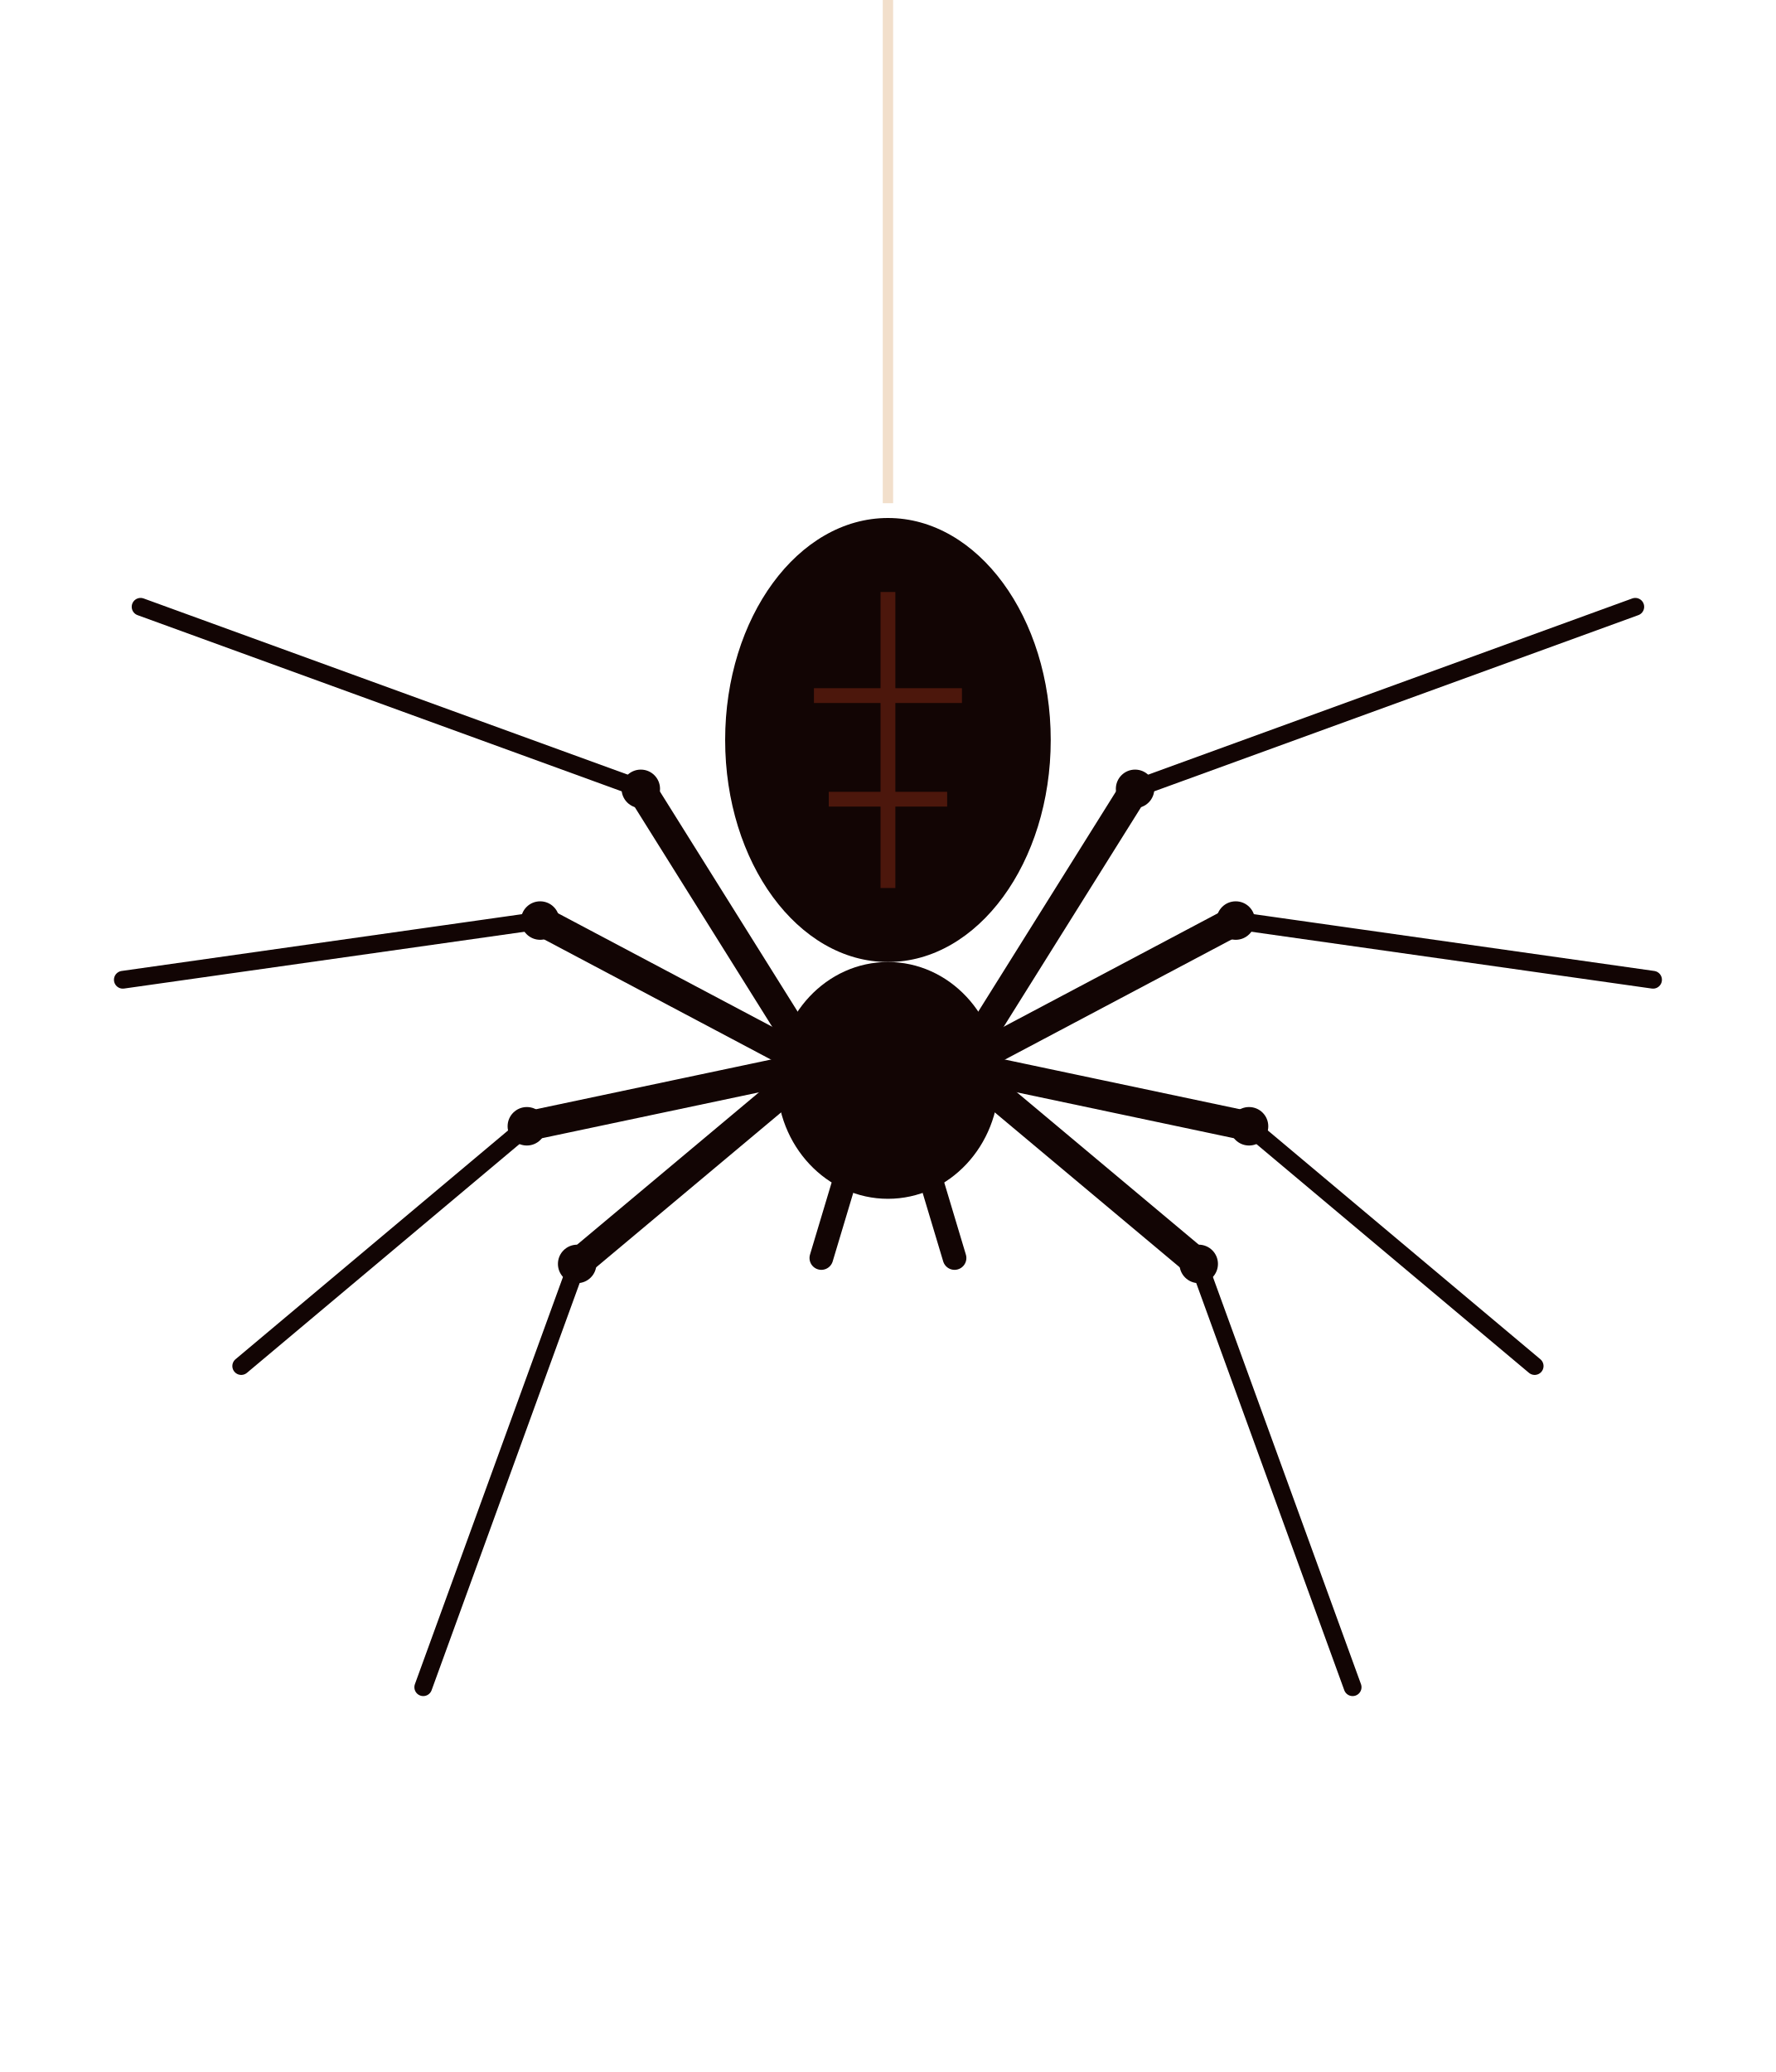
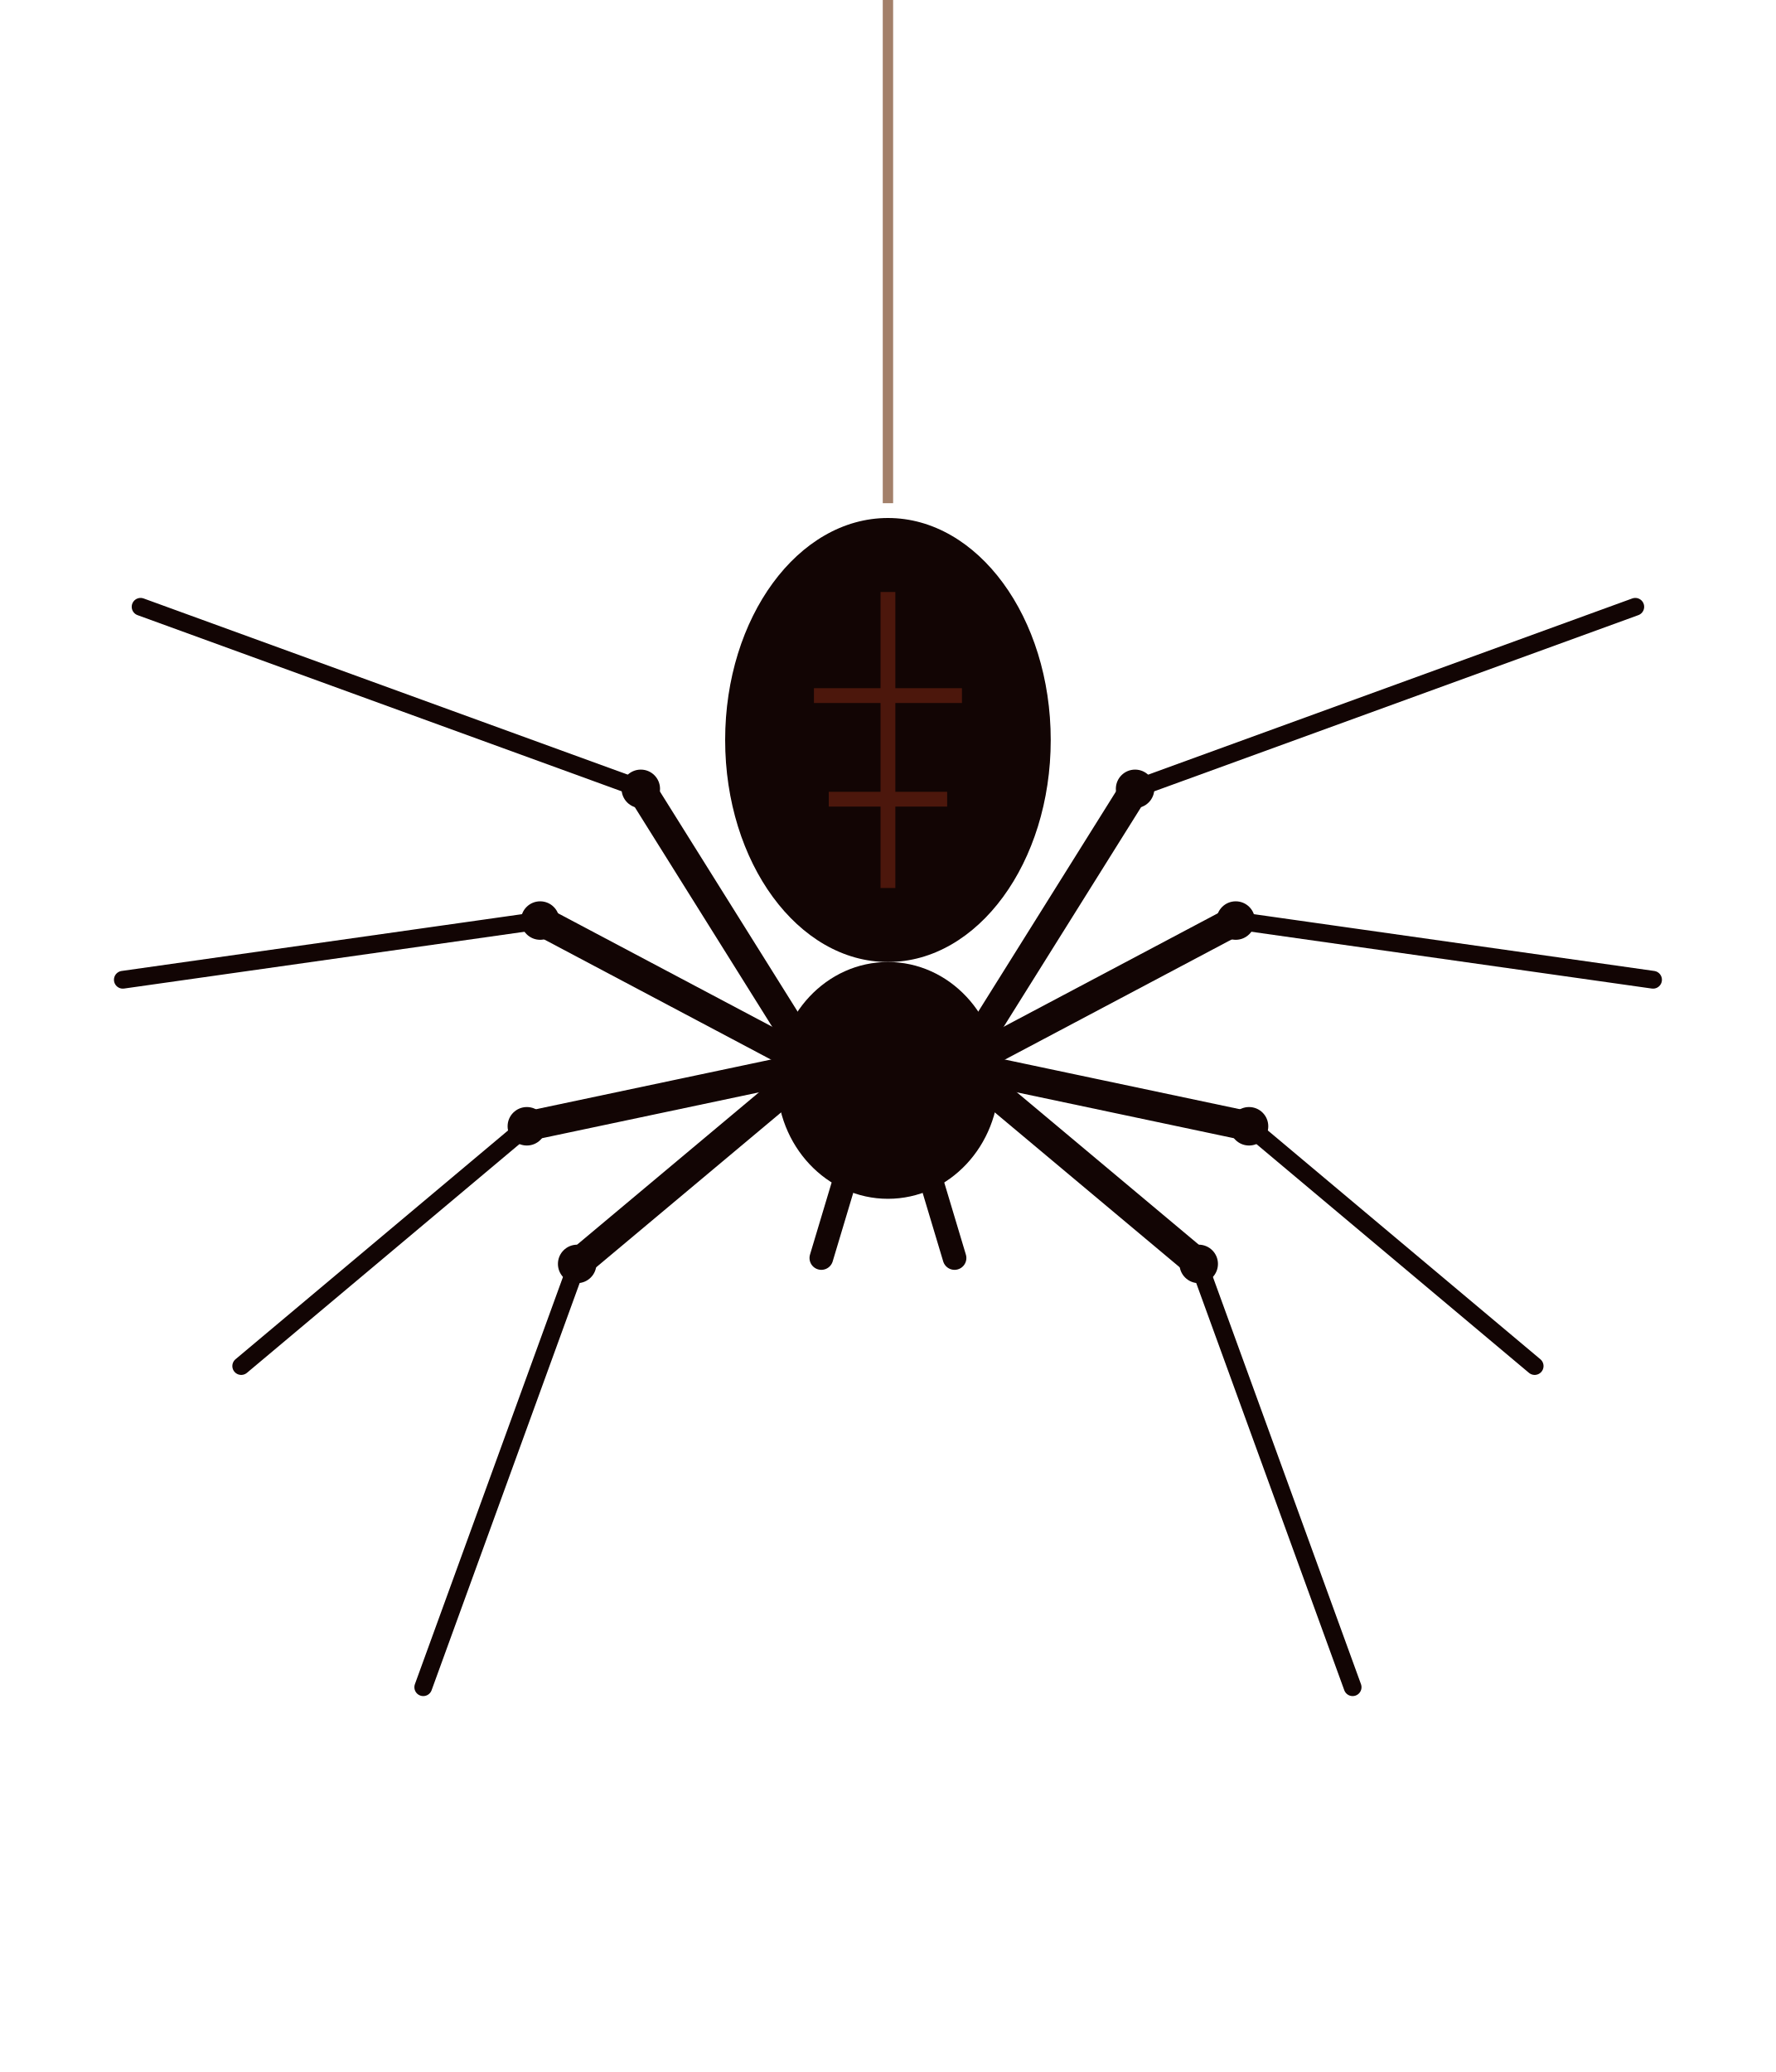
<svg xmlns="http://www.w3.org/2000/svg" viewBox="0 0 120 140" width="1.2in" height="1.4in">
-   <line x1="60" y1="0" x2="60" y2="34" stroke="#E9C9A8" stroke-width="0.7" opacity="0.6" />
+   <line x1="60" y1="0" x2="60" y2="34" stroke="#A3806A" stroke-width="0.7" />
  <ellipse cx="60" cy="50" rx="11" ry="15" fill="#120504" />
  <ellipse cx="60" cy="73" rx="7.5" ry="8" fill="#120504" />
  <path d="M57 80 l-1.5 5 M63 80 l1.5 5" stroke="#120504" stroke-width="1.6" stroke-linecap="round" />
-   <path d="M60 40 L60 60 M55 47 L65 47 M56 54 L64 54" stroke="#5A1C0E" stroke-width="1" opacity="0.8" />
+   <path d="M60 40 L60 60 M55 47 L65 47 M56 54 L64 54" stroke="#4C170C" stroke-width="1" />
  <path d="M55.0 72.0 L43.3 53.3" stroke="#120504" stroke-width="2" stroke-linecap="round" />
  <path d="M43.3 53.3 L9.5 41.0" stroke="#120504" stroke-width="1.2" stroke-linecap="round" />
  <circle cx="43.3" cy="53.3" r="1.3" fill="#120504" />
  <path d="M55.0 72.0 L36.5 62.2" stroke="#120504" stroke-width="2" stroke-linecap="round" />
  <path d="M36.5 62.2 L8.3 66.2" stroke="#120504" stroke-width="1.2" stroke-linecap="round" />
  <circle cx="36.5" cy="62.2" r="1.3" fill="#120504" />
  <path d="M55.0 72.0 L35.6 76.1" stroke="#120504" stroke-width="2" stroke-linecap="round" />
  <path d="M35.6 76.1 L16.3 92.3" stroke="#120504" stroke-width="1.2" stroke-linecap="round" />
  <circle cx="35.6" cy="76.1" r="1.3" fill="#120504" />
  <path d="M55.0 72.0 L39.0 85.4" stroke="#120504" stroke-width="2" stroke-linecap="round" />
  <path d="M39.0 85.4 L28.6 114.0" stroke="#120504" stroke-width="1.2" stroke-linecap="round" />
  <circle cx="39.0" cy="85.4" r="1.3" fill="#120504" />
  <path d="M65.0 72.0 L76.7 53.3" stroke="#120504" stroke-width="2" stroke-linecap="round" />
  <path d="M76.7 53.3 L110.5 41.0" stroke="#120504" stroke-width="1.2" stroke-linecap="round" />
  <circle cx="76.7" cy="53.3" r="1.3" fill="#120504" />
  <path d="M65.0 72.0 L83.5 62.2" stroke="#120504" stroke-width="2" stroke-linecap="round" />
  <path d="M83.5 62.2 L111.7 66.2" stroke="#120504" stroke-width="1.2" stroke-linecap="round" />
  <circle cx="83.5" cy="62.2" r="1.3" fill="#120504" />
  <path d="M65.0 72.0 L84.4 76.1" stroke="#120504" stroke-width="2" stroke-linecap="round" />
  <path d="M84.4 76.1 L103.7 92.3" stroke="#120504" stroke-width="1.2" stroke-linecap="round" />
  <circle cx="84.4" cy="76.1" r="1.3" fill="#120504" />
  <path d="M65.0 72.0 L81.0 85.4" stroke="#120504" stroke-width="2" stroke-linecap="round" />
  <path d="M81.0 85.4 L91.4 114.0" stroke="#120504" stroke-width="1.2" stroke-linecap="round" />
  <circle cx="81.0" cy="85.4" r="1.3" fill="#120504" />
</svg>
